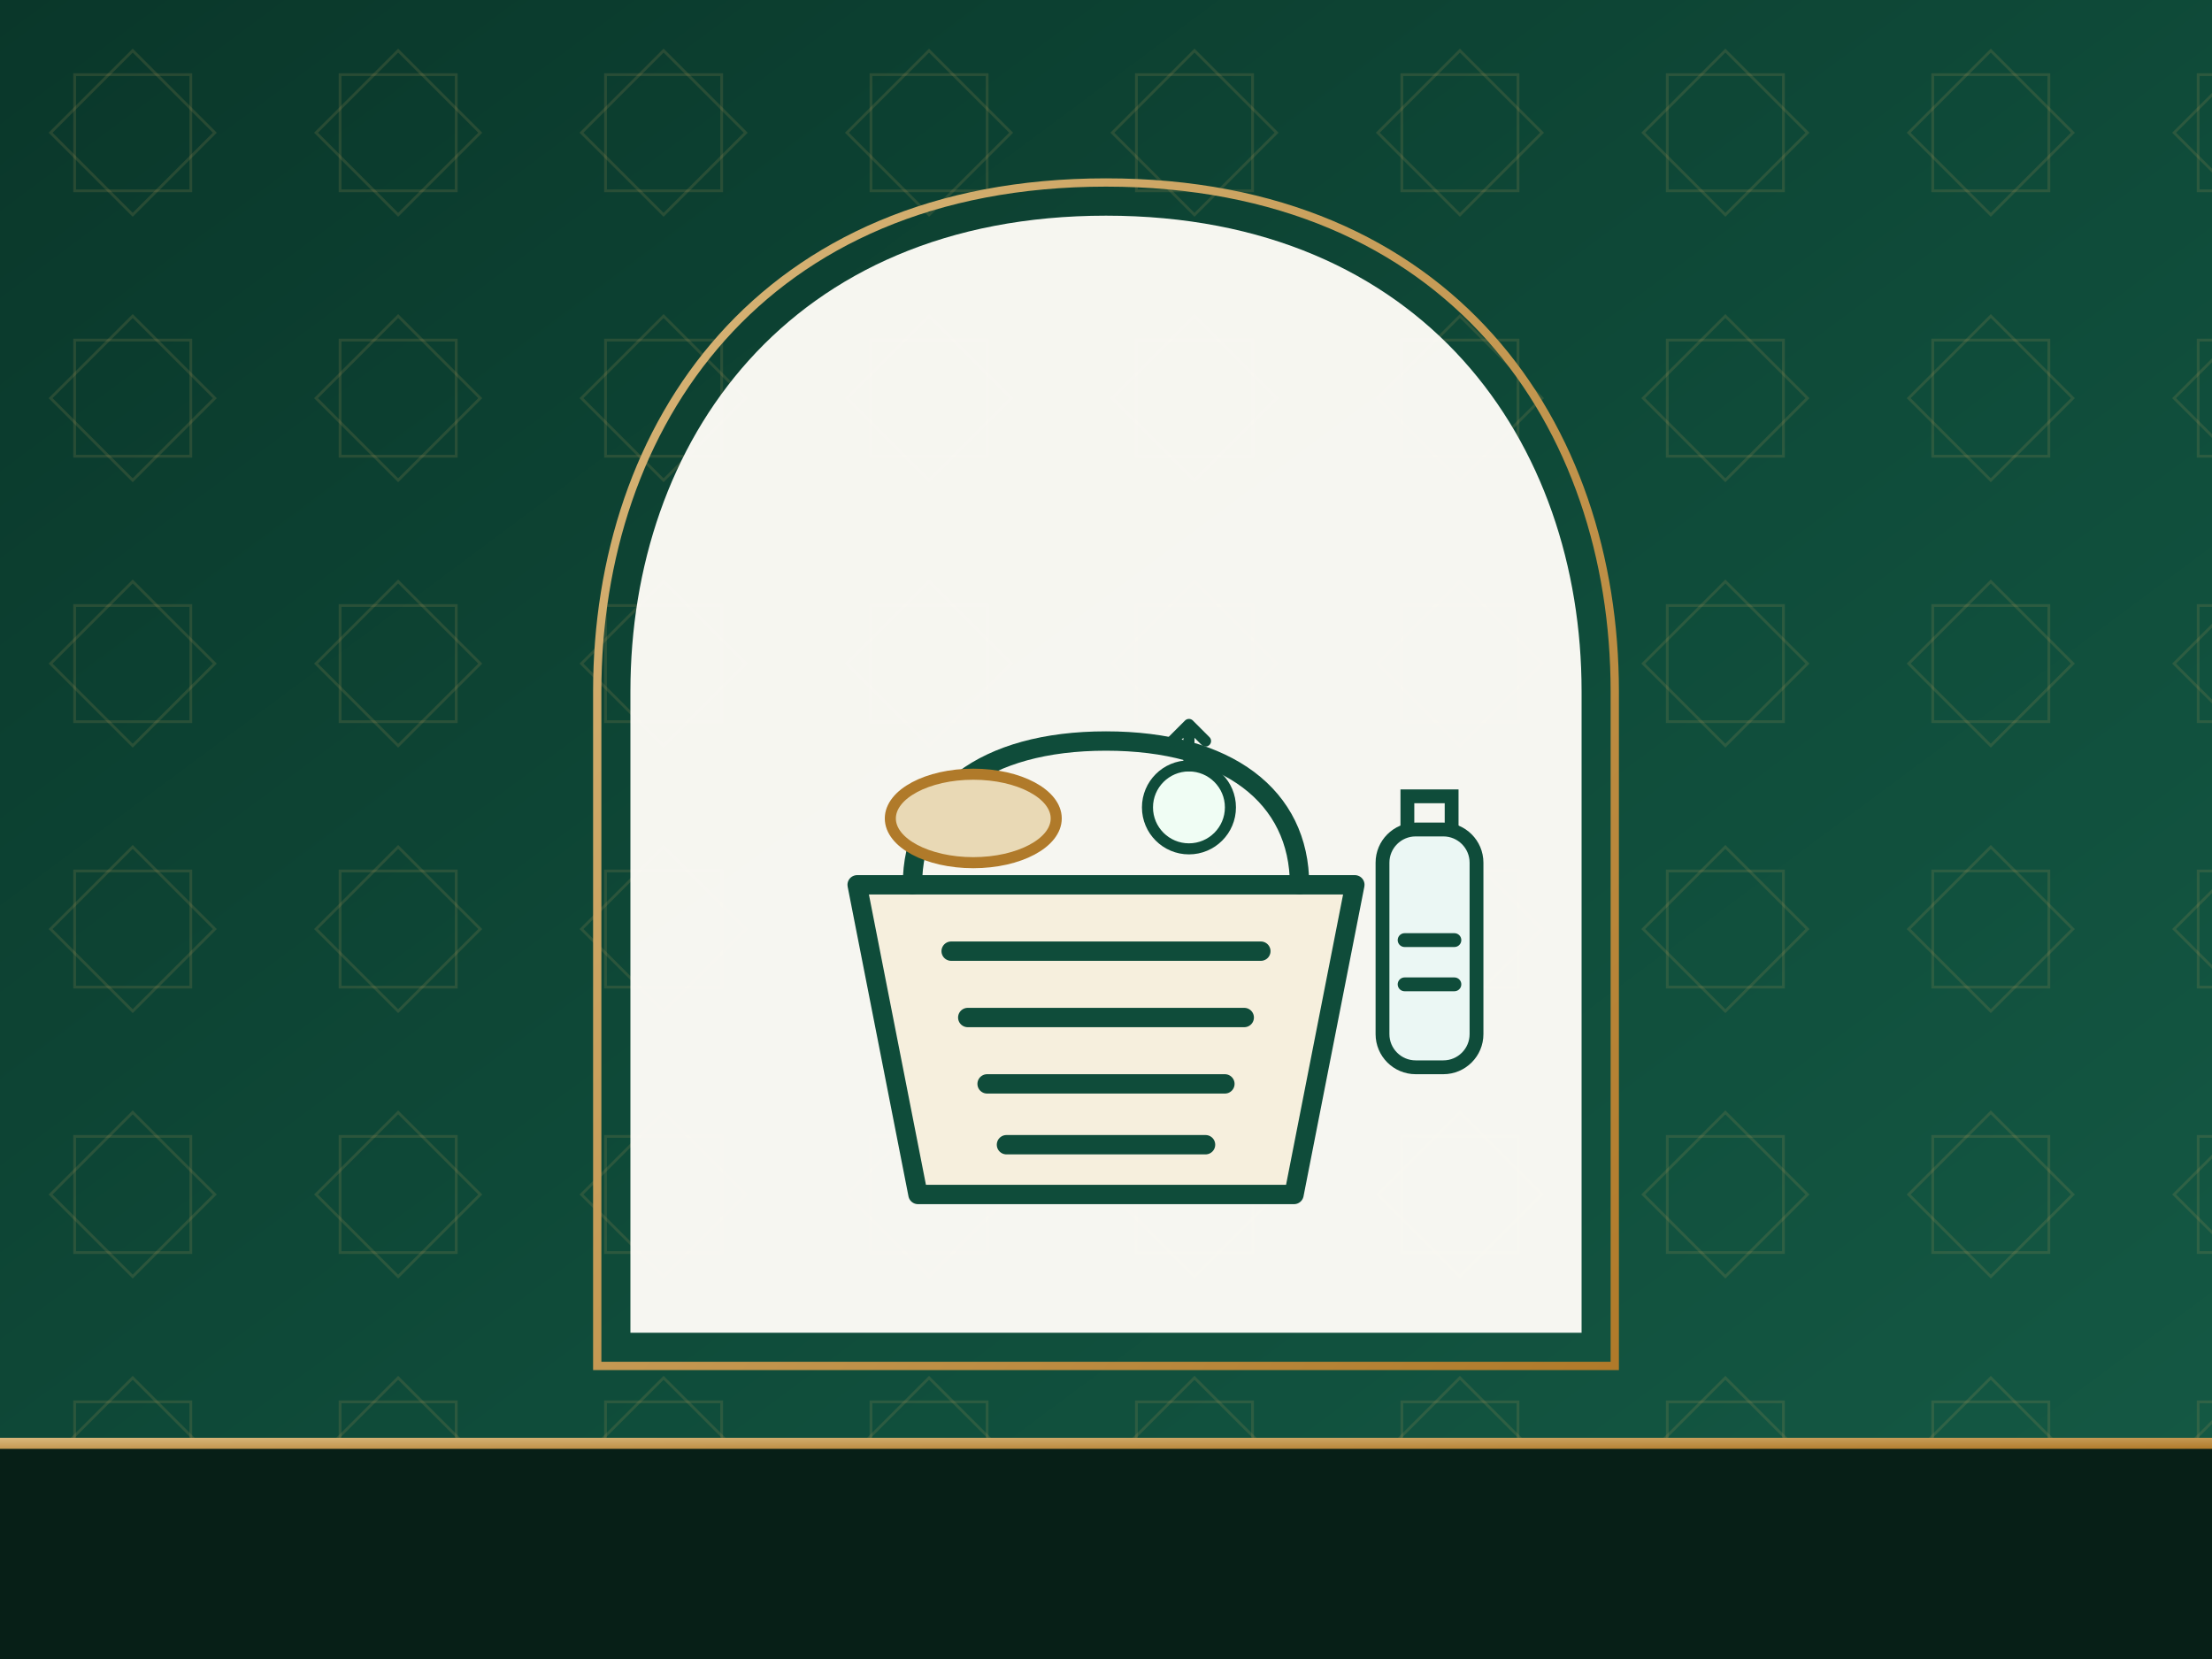
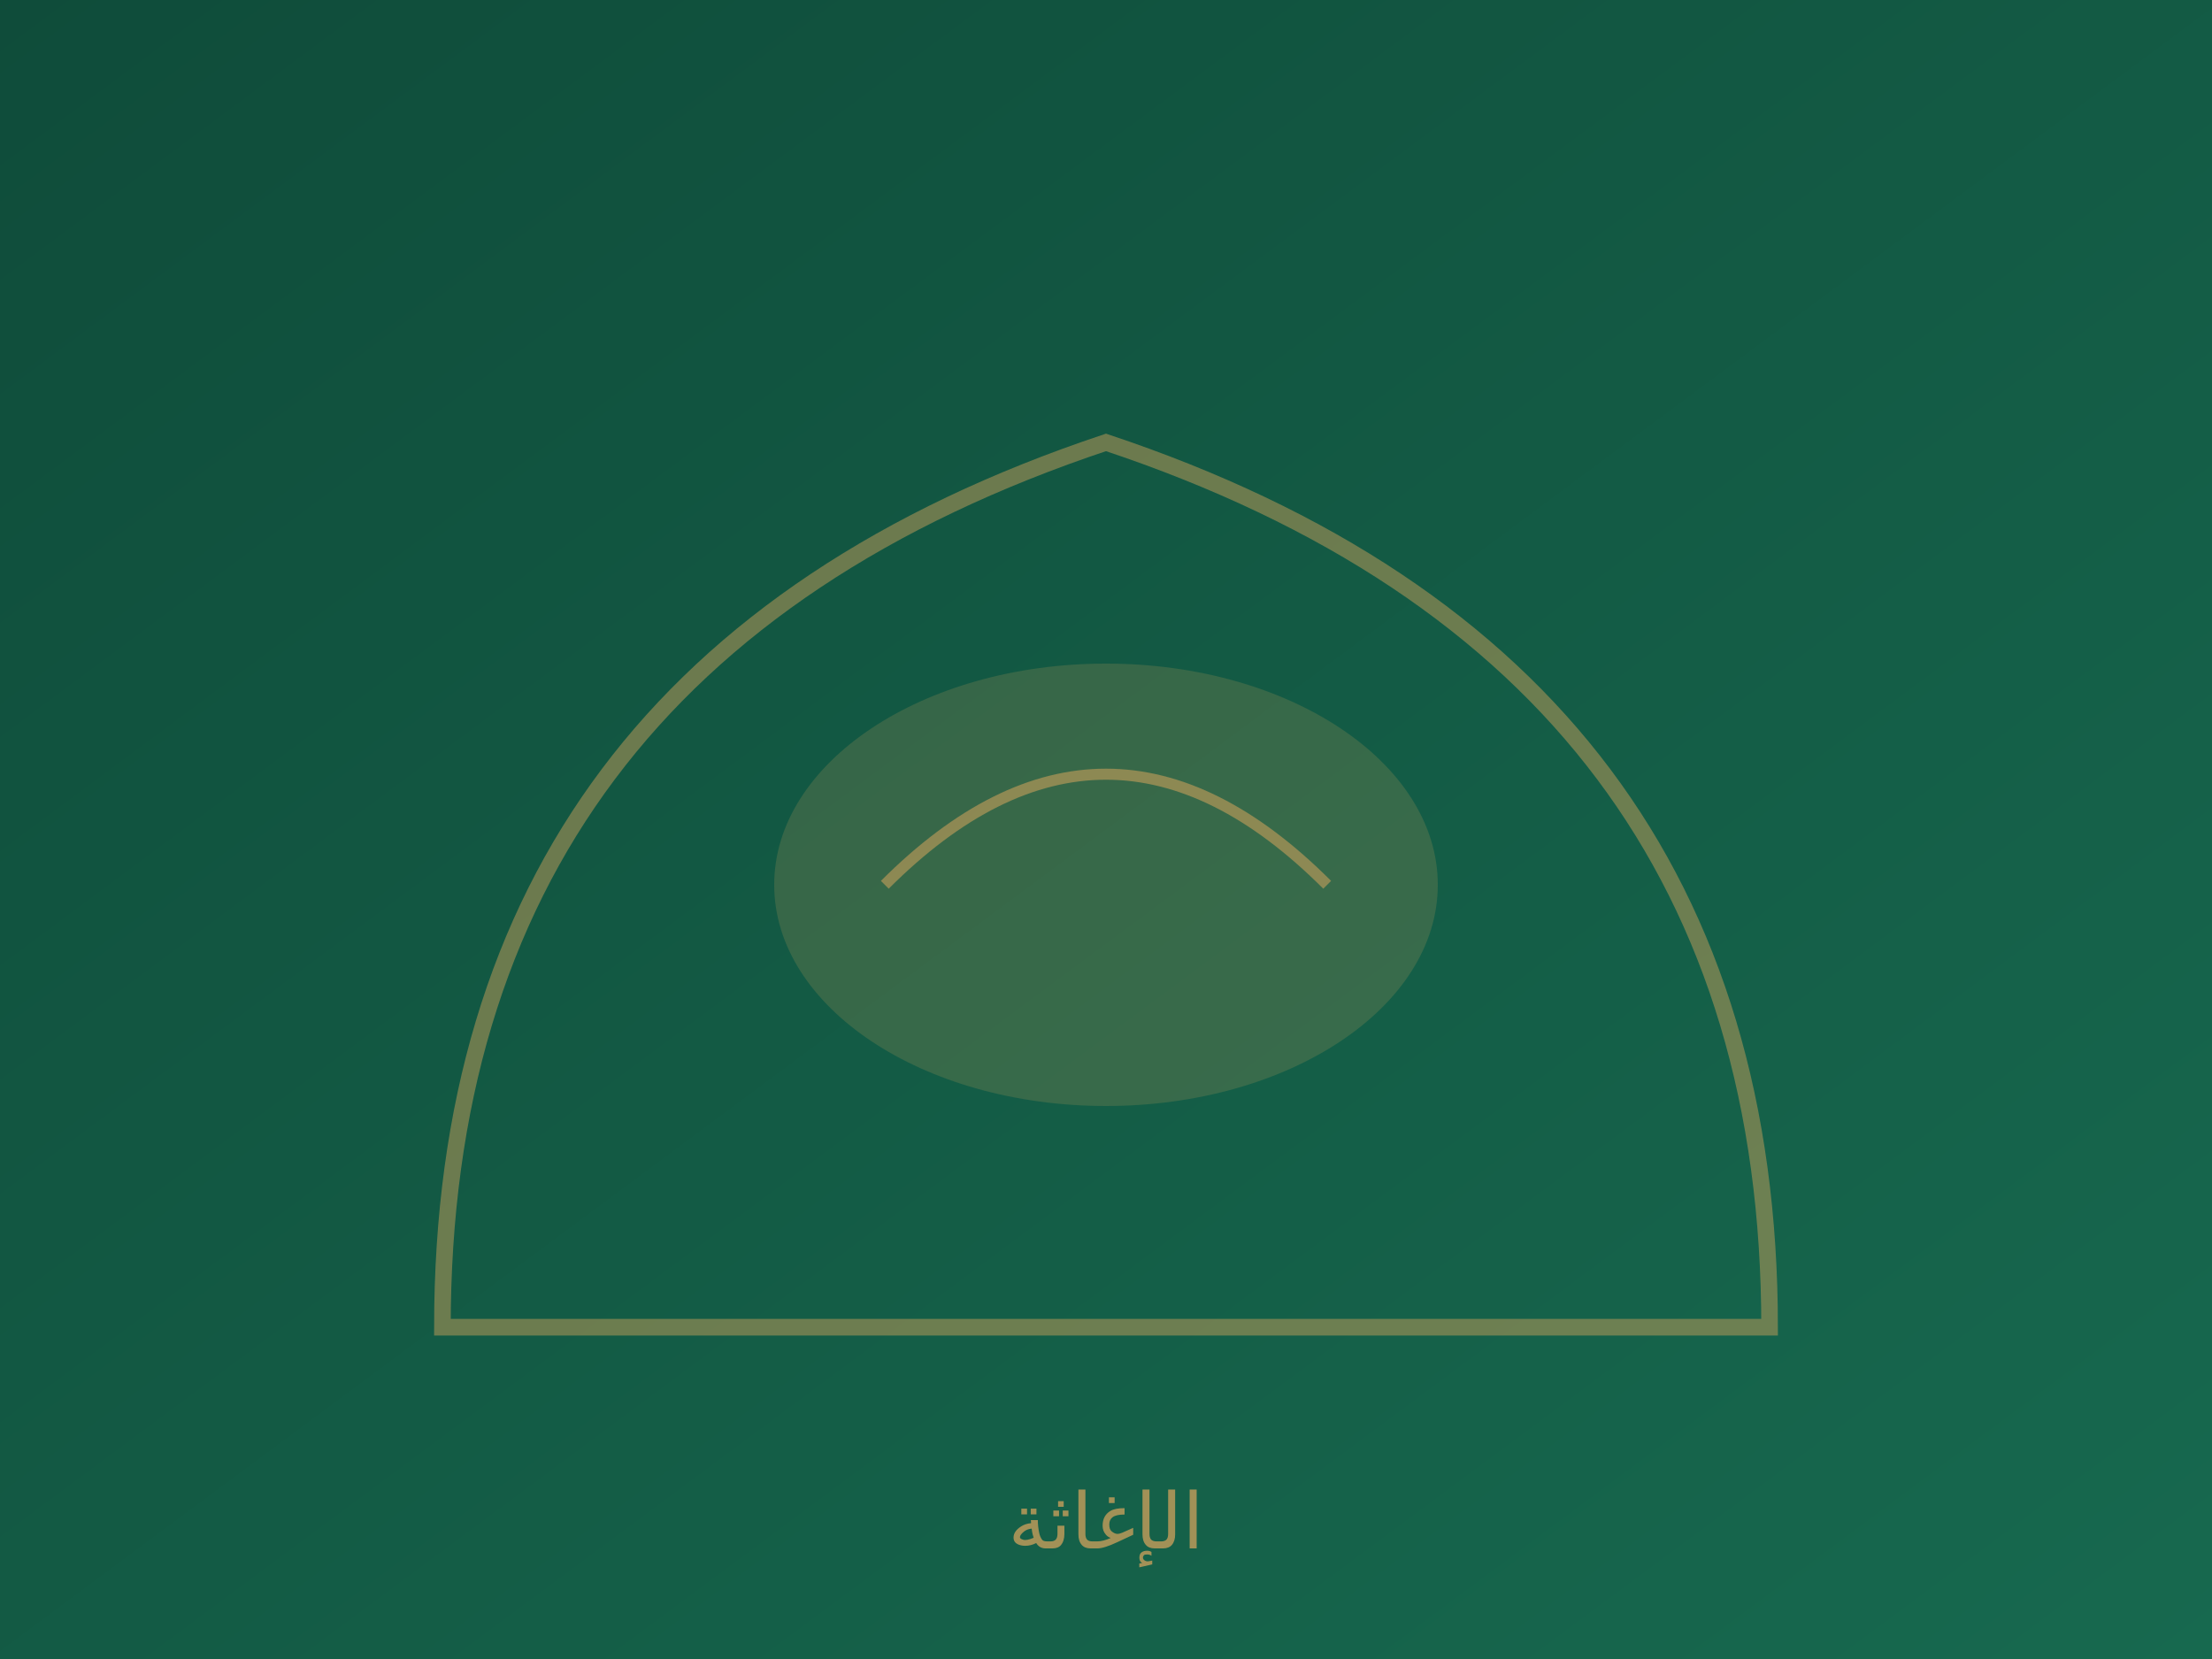
- <svg xmlns="http://www.w3.org/2000/svg" viewBox="0 0 800 600">
+ <svg xmlns="http://www.w3.org/2000/svg" viewBox="0 0 400 300">
  <defs>
    <linearGradient id="bg" x1="0" y1="0" x2="1" y2="1">
-       <stop offset="0" stop-color="#0A372A" />
-       <stop offset=".55" stop-color="#0F4C3A" />
-       <stop offset="1" stop-color="#155A45" />
-     </linearGradient>
-     <pattern id="khatam" width="96" height="96" patternUnits="userSpaceOnUse">
-       <g fill="none" stroke="#C69E5A" stroke-opacity=".16">
-         <rect x="27" y="27" width="42" height="42" />
-         <rect x="27" y="27" width="42" height="42" transform="rotate(45 48 48)" />
-       </g>
-     </pattern>
-     <linearGradient id="gold" x1="0" y1="0" x2="1" y2="1">
-       <stop offset="0" stop-color="#D9B87C" />
-       <stop offset="1" stop-color="#B07A2A" />
+       <stop offset="0" stop-color="#0F4C3A" />
+       <stop offset="1" stop-color="#17694F" />
    </linearGradient>
  </defs>
-   <rect width="800" height="600" fill="url(#bg)" />
-   <rect width="800" height="600" fill="url(#khatam)" />
-   <path d="M400 78 C 515 78 572 160 572 250 L572 482 L228 482 L228 250 C228 160 285 78 400 78 Z" fill="#FDFBF6" opacity=".97" />
-   <path d="M400 66 C 525 66 584 154 584 250 L584 494 L216 494 L216 250 C216 154 275 66 400 66 Z" fill="none" stroke="url(#gold)" stroke-width="3" />
-   <g fill="none" stroke="#0F4C3A" stroke-width="7" stroke-linecap="round" stroke-linejoin="round">
-     <path d="M310 320 L490 320 L468 432 L332 432 Z" fill="#F6EFDD" />
-     <path d="M330 320 C330 288 356 268 400 268 C444 268 470 288 470 320" />
-     <path d="M344 344 L456 344 M350 368 L450 368 M357 392 L443 392 M364 414 L436 414" />
-   </g>
-   <g stroke-linecap="round" stroke-linejoin="round">
-     <ellipse cx="352" cy="296" rx="30" ry="16" fill="#E9D9B5" stroke="#B07A2A" stroke-width="4" />
-     <circle cx="430" cy="292" r="15" fill="#F0FDF4" stroke="#0F4C3A" stroke-width="4" />
-     <path d="M430 277 L430 262 M424 268 L430 262 L436 268" fill="none" stroke="#0F4C3A" stroke-width="4" />
-   </g>
-   <g fill="none" stroke="#0F4C3A" stroke-width="5" stroke-linecap="round">
-     <rect x="500" y="300" width="34" height="86" rx="12" fill="#EBF7F4" />
-     <path d="M509 300 L509 288 L525 288 L525 300" />
-     <path d="M508 340 L526 340 M508 356 L526 356" />
-   </g>
-   <rect y="520" width="800" height="80" fill="#071F17" />
-   <rect y="520" width="800" height="4" fill="url(#gold)" />
+   <rect width="400" height="300" fill="url(#bg)" />
+   <path d="M80 240 Q80 120 200 80 Q320 120 320 240 Z" fill="none" stroke="#C69E5A" stroke-width="3" opacity=".5" />
+   <ellipse cx="200" cy="160" rx="60" ry="40" fill="#C69E5A" opacity=".2" />
+   <path d="M160 160 Q200 120 240 160" stroke="#C69E5A" stroke-width="2" fill="none" opacity=".6" />
+   <text x="200" y="280" text-anchor="middle" fill="#C69E5A" font-size="14" font-family="Cairo,sans-serif" opacity=".8">الإغاثة</text>
</svg>
